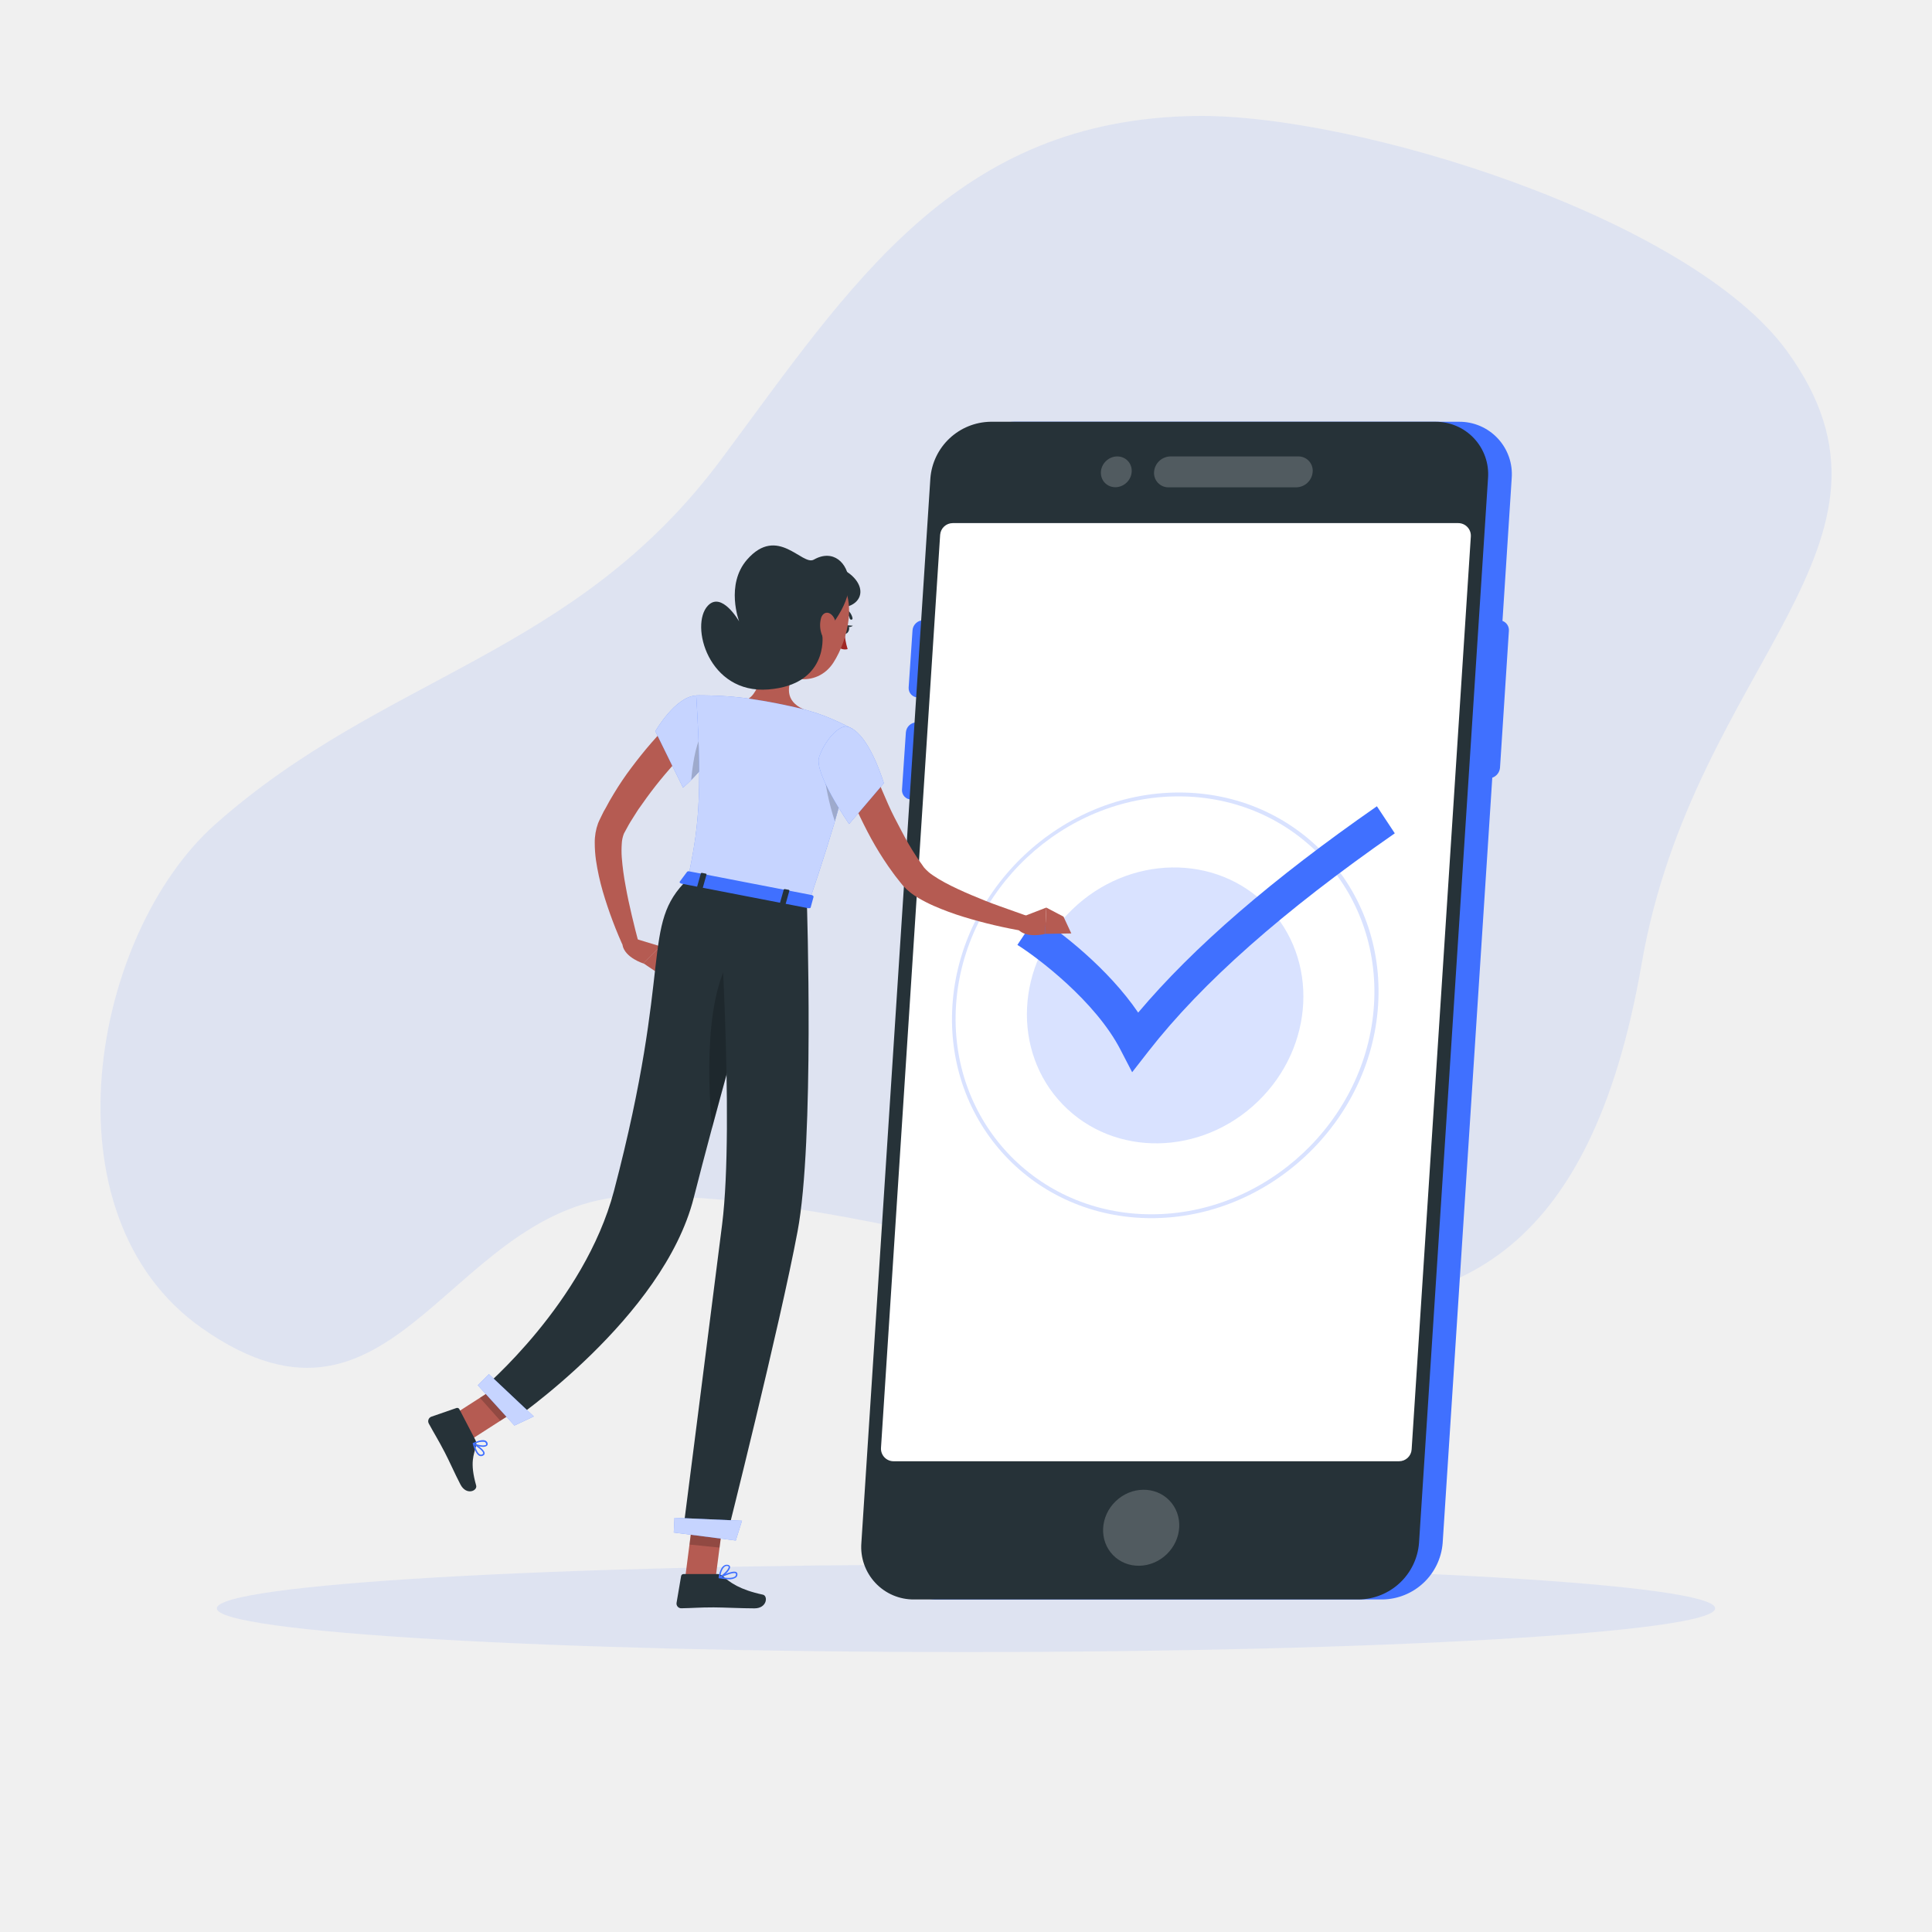
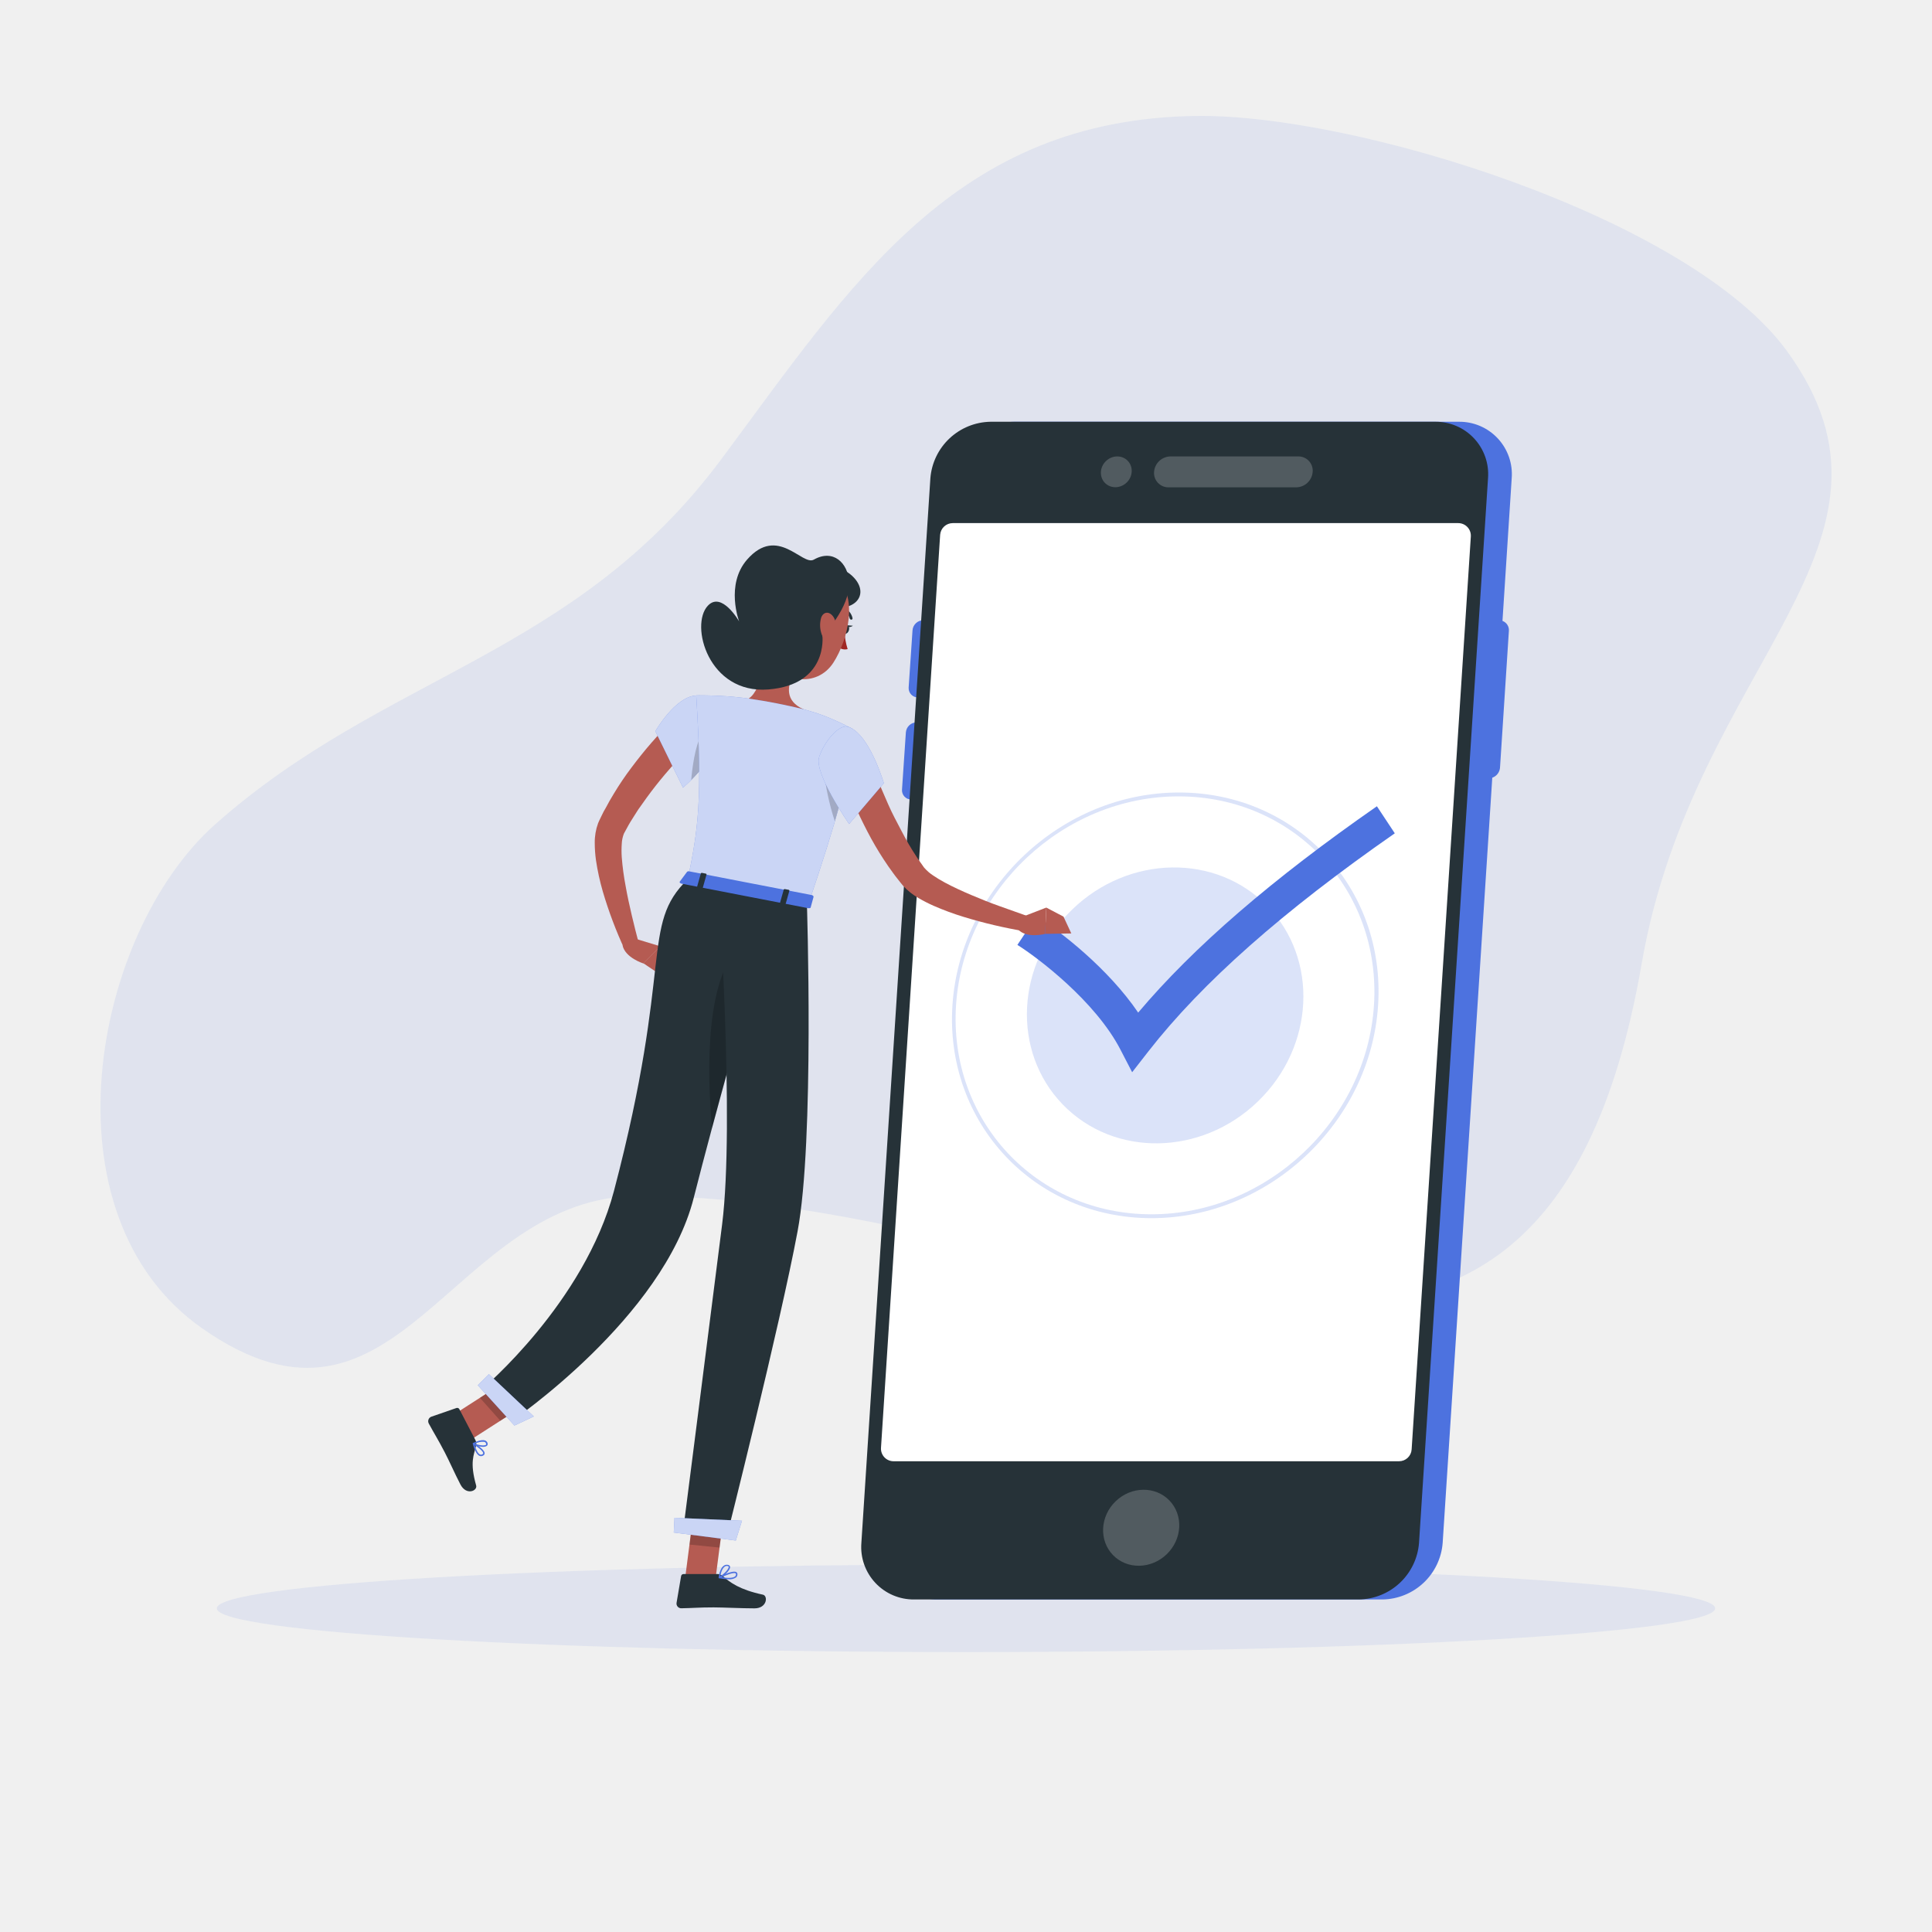
<svg xmlns="http://www.w3.org/2000/svg" viewBox="0 0 500 500" fill="none">
-   <path opacity="0.1" d="M165.661 309.478C281.143 309.804 398.283 402.752 424.858 249.441C438.362 171.435 499.065 140.982 462.382 90.739C437.18 56.292 350.881 29.425 309.47 30.009C247.083 30.879 220.25 73.706 186.665 118.855C148.624 169.941 99.578 174.396 55.735 213.297C23.753 241.685 10.48 314.476 52.339 343.788C103.64 379.701 116.411 309.342 165.661 309.478Z" fill="#4070FF" />
-   <path opacity="0.1" d="M250 427.56C357.082 427.56 443.89 422.492 443.89 416.24C443.89 409.988 357.082 404.92 250 404.92C142.918 404.92 56.11 409.988 56.11 416.24C56.11 422.492 142.918 427.56 250 427.56Z" fill="#4070FF" />
-   <path d="M377.55 109.15H262.46C258.513 109.215 254.731 110.749 251.854 113.452C248.977 116.156 247.21 119.834 246.9 123.77L229 399.33C228.854 401.206 229.1 403.092 229.723 404.868C230.346 406.644 231.332 408.271 232.618 409.645C233.903 411.02 235.461 412.111 237.192 412.851C238.923 413.59 240.788 413.961 242.67 413.94H357.8C361.747 413.878 365.528 412.346 368.405 409.644C371.283 406.942 373.049 403.265 373.36 399.33L386.2 201.27C386.745 201.08 387.224 200.736 387.579 200.28C387.934 199.824 388.149 199.275 388.2 198.7L390.5 163.26C390.54 162.709 390.4 162.161 390.1 161.697C389.801 161.233 389.358 160.88 388.84 160.69L391.23 123.77C391.376 121.892 391.129 120.005 390.506 118.228C389.883 116.451 388.896 114.823 387.609 113.448C386.323 112.072 384.764 110.98 383.032 110.24C381.3 109.5 379.433 109.129 377.55 109.15Z" fill="#4070FF" />
-   <path d="M237.58 180.5H239.84C240.539 180.487 241.209 180.215 241.719 179.737C242.229 179.258 242.543 178.607 242.6 177.91L243.6 163.11C243.625 162.777 243.58 162.442 243.469 162.128C243.358 161.813 243.183 161.524 242.954 161.281C242.726 161.037 242.449 160.844 242.142 160.713C241.835 160.582 241.504 160.516 241.17 160.52H238.92C238.22 160.53 237.549 160.802 237.039 161.281C236.528 161.76 236.215 162.412 236.16 163.11L235.16 177.91C235.135 178.242 235.179 178.576 235.29 178.89C235.4 179.204 235.575 179.492 235.802 179.735C236.03 179.979 236.305 180.172 236.611 180.304C236.917 180.436 237.247 180.502 237.58 180.5Z" fill="#4070FF" />
-   <path d="M235.87 206.92H238.12C238.822 206.907 239.494 206.634 240.006 206.154C240.518 205.673 240.833 205.02 240.89 204.32L241.89 189.53C241.915 189.197 241.87 188.862 241.759 188.548C241.648 188.233 241.473 187.944 241.244 187.701C241.016 187.457 240.739 187.264 240.432 187.133C240.125 187.002 239.794 186.936 239.46 186.94H237.21C236.509 186.95 235.837 187.221 235.325 187.7C234.812 188.179 234.497 188.831 234.44 189.53L233.44 204.32C233.412 204.654 233.454 204.99 233.564 205.307C233.674 205.624 233.849 205.914 234.078 206.159C234.307 206.404 234.585 206.598 234.893 206.729C235.202 206.86 235.535 206.925 235.87 206.92Z" fill="#4070FF" />
+   <path opacity="0.1" d="M165.661 309.478C281.143 309.804 398.283 402.752 424.858 249.441C438.362 171.435 499.065 140.982 462.382 90.739C437.18 56.292 350.881 29.425 309.47 30.009C247.083 30.879 220.25 73.706 186.665 118.855C148.624 169.941 99.578 174.396 55.735 213.297C23.753 241.685 10.48 314.476 52.339 343.788C103.64 379.701 116.411 309.342 165.661 309.478Z" fill="#4d72df" />
+   <path opacity="0.1" d="M250 427.56C357.082 427.56 443.89 422.492 443.89 416.24C443.89 409.988 357.082 404.92 250 404.92C142.918 404.92 56.11 409.988 56.11 416.24C56.11 422.492 142.918 427.56 250 427.56Z" fill="#4d72df" />
+   <path d="M377.55 109.15H262.46C258.513 109.215 254.731 110.749 251.854 113.452C248.977 116.156 247.21 119.834 246.9 123.77L229 399.33C228.854 401.206 229.1 403.092 229.723 404.868C230.346 406.644 231.332 408.271 232.618 409.645C233.903 411.02 235.461 412.111 237.192 412.851C238.923 413.59 240.788 413.961 242.67 413.94H357.8C361.747 413.878 365.528 412.346 368.405 409.644C371.283 406.942 373.049 403.265 373.36 399.33L386.2 201.27C386.745 201.08 387.224 200.736 387.579 200.28C387.934 199.824 388.149 199.275 388.2 198.7L390.5 163.26C390.54 162.709 390.4 162.161 390.1 161.697C389.801 161.233 389.358 160.88 388.84 160.69L391.23 123.77C391.376 121.892 391.129 120.005 390.506 118.228C389.883 116.451 388.896 114.823 387.609 113.448C386.323 112.072 384.764 110.98 383.032 110.24C381.3 109.5 379.433 109.129 377.55 109.15Z" fill="#4d72df" />
+   <path d="M237.58 180.5H239.84C240.539 180.487 241.209 180.215 241.719 179.737C242.229 179.258 242.543 178.607 242.6 177.91L243.6 163.11C243.625 162.777 243.58 162.442 243.469 162.128C243.358 161.813 243.183 161.524 242.954 161.281C242.726 161.037 242.449 160.844 242.142 160.713C241.835 160.582 241.504 160.516 241.17 160.52H238.92C238.22 160.53 237.549 160.802 237.039 161.281C236.528 161.76 236.215 162.412 236.16 163.11L235.16 177.91C235.135 178.242 235.179 178.576 235.29 178.89C235.4 179.204 235.575 179.492 235.802 179.735C236.03 179.979 236.305 180.172 236.611 180.304C236.917 180.436 237.247 180.502 237.58 180.5Z" fill="#4d72df" />
+   <path d="M235.87 206.92H238.12C238.822 206.907 239.494 206.634 240.006 206.154C240.518 205.673 240.833 205.02 240.89 204.32L241.89 189.53C241.915 189.197 241.87 188.862 241.759 188.548C241.648 188.233 241.473 187.944 241.244 187.701C241.016 187.457 240.739 187.264 240.432 187.133C240.125 187.002 239.794 186.936 239.46 186.94H237.21C236.509 186.95 235.837 187.221 235.325 187.7C234.812 188.179 234.497 188.831 234.44 189.53L233.44 204.32C233.412 204.654 233.454 204.99 233.564 205.307C233.674 205.624 233.849 205.914 234.078 206.159C234.307 206.404 234.585 206.598 234.893 206.729C235.202 206.86 235.535 206.925 235.87 206.92Z" fill="#4d72df" />
  <path d="M351.68 413.94H236.59C234.708 413.961 232.843 413.59 231.112 412.851C229.381 412.111 227.823 411.02 226.538 409.645C225.252 408.271 224.266 406.644 223.643 404.868C223.02 403.092 222.774 401.206 222.92 399.33L240.78 123.77C241.093 119.833 242.861 116.155 245.74 113.451C248.619 110.748 252.402 109.215 256.35 109.15H371.43C373.312 109.13 375.178 109.503 376.909 110.243C378.639 110.984 380.197 112.076 381.483 113.451C382.768 114.826 383.754 116.454 384.377 118.23C384.999 120.007 385.246 121.893 385.1 123.77L367.24 399.33C366.929 403.265 365.163 406.942 362.285 409.644C359.408 412.346 355.627 413.878 351.68 413.94Z" fill="#263238" />
  <path opacity="0.2" d="M301.958 402.223C305.99 398.32 306.293 392.094 302.636 388.316C298.979 384.538 292.746 384.64 288.715 388.543C284.683 392.445 284.38 398.672 288.037 402.449C291.693 406.227 297.926 406.125 301.958 402.223Z" fill="white" />
  <path d="M362.08 378.17H231.25C230.804 378.17 230.364 378.078 229.955 377.9C229.546 377.723 229.178 377.464 228.874 377.139C228.569 376.813 228.335 376.429 228.184 376.01C228.034 375.59 227.971 375.145 228 374.7L243.31 138.38C243.378 137.564 243.749 136.803 244.351 136.247C244.953 135.692 245.741 135.382 246.56 135.38H377.4C377.846 135.38 378.286 135.472 378.695 135.65C379.104 135.827 379.472 136.086 379.776 136.411C380.081 136.737 380.315 137.121 380.466 137.54C380.616 137.96 380.679 138.405 380.65 138.85L365.33 375.12C365.277 375.946 364.911 376.721 364.308 377.287C363.704 377.854 362.908 378.169 362.08 378.17Z" fill="white" />
-   <path opacity="0.2" d="M325.576 285.026C340.211 270.859 341.312 248.257 328.036 234.543C314.761 220.83 292.135 221.197 277.501 235.364C262.866 249.531 261.765 272.132 275.04 285.846C288.316 299.56 310.942 299.193 325.576 285.026Z" fill="#4070FF" />
-   <path opacity="0.2" d="M298 315.26C267.63 315.26 244.52 290.55 246.49 260.18C248.46 229.81 274.76 205.1 305.14 205.1C335.52 205.1 358.62 229.81 356.65 260.18C354.68 290.55 328.34 315.26 298 315.26ZM305 206.1C275.18 206.1 249.35 230.36 247.42 260.18C245.49 290 268.17 314.26 297.99 314.26C327.81 314.26 353.64 290 355.58 260.18C357.52 230.36 334.86 206.1 305 206.1Z" fill="#4070FF" />
-   <path d="M293 277.49L290 271.7C283.5 259.09 268.53 247.82 263.3 244.54L268.24 237.15C274.43 241.03 286.8 250.64 294.56 262.06C308.91 245.06 329.19 227.55 356.34 208.66L360.97 215.66C331.97 235.84 311.1 254.29 297.22 272.07L293 277.49Z" fill="#4070FF" />
+   <path opacity="0.2" d="M325.576 285.026C340.211 270.859 341.312 248.257 328.036 234.543C314.761 220.83 292.135 221.197 277.501 235.364C262.866 249.531 261.765 272.132 275.04 285.846C288.316 299.56 310.942 299.193 325.576 285.026Z" fill="#4d72df" />
+   <path opacity="0.2" d="M298 315.26C267.63 315.26 244.52 290.55 246.49 260.18C248.46 229.81 274.76 205.1 305.14 205.1C335.52 205.1 358.62 229.81 356.65 260.18C354.68 290.55 328.34 315.26 298 315.26ZM305 206.1C275.18 206.1 249.35 230.36 247.42 260.18C245.49 290 268.17 314.26 297.99 314.26C327.81 314.26 353.64 290 355.58 260.18C357.52 230.36 334.86 206.1 305 206.1Z" fill="#4d72df" />
+   <path d="M293 277.49L290 271.7C283.5 259.09 268.53 247.82 263.3 244.54L268.24 237.15C274.43 241.03 286.8 250.64 294.56 262.06C308.91 245.06 329.19 227.55 356.34 208.66L360.97 215.66C331.97 235.84 311.1 254.29 297.22 272.07L293 277.49Z" fill="#4d72df" />
  <path opacity="0.2" d="M291.582 124.881C293.213 123.302 293.333 120.78 291.85 119.248C290.367 117.717 287.843 117.755 286.212 119.334C284.581 120.913 284.461 123.434 285.944 124.966C287.427 126.497 289.951 126.459 291.582 124.881Z" fill="white" />
  <path opacity="0.2" d="M302.91 118.12H336C336.514 118.114 337.024 118.216 337.497 118.418C337.97 118.621 338.395 118.92 338.745 119.297C339.095 119.673 339.363 120.119 339.531 120.605C339.699 121.092 339.763 121.607 339.72 122.12C339.638 123.195 339.158 124.201 338.374 124.94C337.59 125.68 336.558 126.101 335.48 126.12H302.4C301.886 126.124 301.376 126.022 300.904 125.819C300.431 125.616 300.006 125.316 299.655 124.94C299.305 124.564 299.036 124.119 298.866 123.634C298.697 123.148 298.63 122.633 298.67 122.12C298.752 121.045 299.232 120.039 300.016 119.3C300.8 118.56 301.832 118.139 302.91 118.12Z" fill="white" />
  <path d="M179.74 192C178.05 193.73 176.24 195.64 174.57 197.54C172.9 199.44 171.23 201.39 169.66 203.39C168.09 205.39 166.66 207.39 165.18 209.5L164.18 211.07L163.18 212.66C162.85 213.19 162.55 213.73 162.26 214.28L161.46 215.75C161.134 216.591 160.948 217.479 160.91 218.38C160.83 219.539 160.83 220.701 160.91 221.86C161.106 224.36 161.44 226.847 161.91 229.31C162.35 231.83 162.91 234.36 163.5 236.88C164.09 239.4 164.74 241.95 165.4 244.43L161.7 245.82C159.426 240.929 157.521 235.875 156 230.7C155.228 228.033 154.636 225.317 154.23 222.57C154.028 221.105 153.924 219.629 153.92 218.15C153.897 216.408 154.191 214.676 154.79 213.04C155.02 212.48 155.14 212.26 155.3 211.92L155.76 210.97C156.06 210.34 156.37 209.71 156.76 209.1L157.76 207.26L158.82 205.47C160.233 203.112 161.771 200.832 163.43 198.64C165.07 196.45 166.77 194.32 168.56 192.26C170.35 190.2 172.16 188.26 174.24 186.26L179.74 192Z" fill="#B55B52" />
-   <path d="M180.17 180C174.75 180.24 169.6 189.24 169.6 189.24L176.76 203.85C176.76 203.85 186.46 195.77 186.58 187.85C186.66 182.66 185.5 179.75 180.17 180Z" fill="#4070FF" />
+   <path d="M180.17 180C174.75 180.24 169.6 189.24 169.6 189.24L176.76 203.85C176.76 203.85 186.46 195.77 186.58 187.85C186.66 182.66 185.5 179.75 180.17 180Z" fill="#4d72df" />
  <path opacity="0.7" d="M180.17 180C174.75 180.24 169.6 189.24 169.6 189.24L176.76 203.85C176.76 203.85 186.46 195.77 186.58 187.85C186.66 182.66 185.5 179.75 180.17 180Z" fill="white" />
  <path opacity="0.2" d="M181.46 190.5C179.88 192.89 179.12 199.09 178.88 201.85C181.266 199.53 183.289 196.863 184.88 193.94C183.81 191.27 182.5 188.93 181.46 190.5Z" fill="black" />
  <path d="M164.33 242.91L170.92 244.91L166.53 249.35C166.53 249.35 161.78 247.88 161.12 244.65L164.33 242.91Z" fill="#B55B52" />
  <path d="M174.91 249.94L173.8 254.19L166.53 249.31L170.92 244.87L174.91 249.94Z" fill="#B55B52" />
  <path d="M218.27 162.65C218.06 163.24 218.21 163.84 218.6 163.98C218.99 164.12 219.47 163.77 219.67 163.18C219.87 162.59 219.73 161.98 219.34 161.84C218.95 161.7 218.48 162.05 218.27 162.65Z" fill="#263238" />
  <path d="M219.16 161.81L220.73 161.94C220.73 161.94 219.61 162.77 219.16 161.81Z" fill="#263238" />
  <path d="M218.57 163.41C218.629 164.966 218.898 166.506 219.37 167.99C218.988 168.09 218.59 168.106 218.201 168.037C217.813 167.968 217.444 167.815 217.12 167.59L218.57 163.41Z" fill="#A02724" />
  <path d="M220.21 160.34C220.139 160.33 220.072 160.299 220.019 160.251C219.965 160.203 219.927 160.14 219.91 160.07C219.8 159.618 219.59 159.197 219.293 158.838C218.997 158.48 218.623 158.193 218.2 158C218.109 157.966 218.035 157.898 217.994 157.81C217.953 157.722 217.948 157.622 217.98 157.53C217.996 157.484 218.02 157.442 218.053 157.406C218.085 157.37 218.124 157.341 218.168 157.32C218.212 157.299 218.26 157.288 218.308 157.286C218.357 157.285 218.405 157.293 218.45 157.31C218.994 157.546 219.475 157.908 219.854 158.365C220.233 158.822 220.499 159.361 220.63 159.94C220.642 159.987 220.644 160.036 220.637 160.085C220.63 160.133 220.614 160.179 220.589 160.221C220.563 160.263 220.53 160.299 220.491 160.328C220.452 160.357 220.407 160.378 220.36 160.39L220.21 160.34Z" fill="#263238" />
  <path d="M197.73 165.16C197.87 169.89 197.39 178.4 193.73 180.81C193.73 180.81 194.22 185.67 202.73 187.32C212.08 189.13 207.96 183.57 207.96 183.57C203.06 181.37 203.81 177.63 205.28 174.27L197.73 165.16Z" fill="#B55B52" />
  <path d="M225.52 197.53C226.36 199.82 227.32 202.3 228.34 204.65C229.36 207 230.34 209.38 231.53 211.65C232.72 213.92 233.88 216.2 235.14 218.41C235.79 219.5 236.44 220.59 237.14 221.63C237.48 222.17 237.83 222.69 238.2 223.18L238.74 223.94L239.01 224.33L239.15 224.52L239.24 224.62C239.89 225.36 240.637 226.009 241.46 226.55C242.451 227.227 243.479 227.848 244.54 228.41C246.73 229.59 249.08 230.66 251.47 231.67C253.86 232.68 256.3 233.67 258.77 234.54C261.24 235.41 263.77 236.33 266.2 237.18L265.27 241.03C259.911 240.134 254.616 238.888 249.42 237.3C246.76 236.489 244.149 235.524 241.6 234.41C240.264 233.817 238.962 233.149 237.7 232.41C236.236 231.576 234.911 230.52 233.77 229.28L233.53 229.01L233.36 228.8L233.03 228.39L232.37 227.55C231.92 227 231.49 226.44 231.09 225.87C230.24 224.74 229.46 223.58 228.69 222.41C227.173 220.089 225.774 217.693 224.5 215.23C223.23 212.78 222.03 210.31 220.93 207.79C219.83 205.27 218.84 202.79 217.93 200.03L225.52 197.53Z" fill="#B55B52" />
  <path d="M264.88 237.16L270.78 234.88L270.49 241.69C270.49 241.69 265.71 242.96 263.49 240.55L264.88 237.16Z" fill="#B55B52" />
  <path d="M275.23 237.22L277.25 241.57L270.49 241.69L270.78 234.88L275.23 237.22Z" fill="#B55B52" />
  <path d="M177.38 407.89L185.19 408.47L187.51 390.54L179.7 389.96L177.38 407.89Z" fill="#B55B52" />
  <path d="M115.52 367.33L120.62 373.39L135.76 363.66L130.66 357.6L115.52 367.33Z" fill="#B55B52" />
  <path d="M123 372.61L118.89 364.71C118.825 364.573 118.711 364.464 118.571 364.405C118.431 364.346 118.274 364.341 118.13 364.39L111.6 366.65C111.436 366.716 111.288 366.816 111.166 366.943C111.043 367.07 110.949 367.222 110.89 367.388C110.83 367.555 110.806 367.732 110.82 367.908C110.834 368.084 110.885 368.255 110.97 368.41C112.45 371.14 113.3 372.41 115.1 375.86C116.22 377.99 117.63 381.23 119.16 384.18C120.69 387.13 123.61 385.82 123.23 384.45C121.51 378.34 122.65 376.65 123.23 374C123.312 373.524 123.231 373.034 123 372.61Z" fill="#263238" />
  <path d="M185.68 407.36H176.9C176.749 407.358 176.602 407.411 176.486 407.508C176.371 407.605 176.294 407.741 176.27 407.89L175.09 414.83C175.066 415.003 175.079 415.179 175.128 415.347C175.178 415.514 175.263 415.669 175.378 415.801C175.493 415.933 175.634 416.038 175.793 416.111C175.953 416.183 176.125 416.22 176.3 416.22C179.37 416.17 180.84 415.99 184.7 415.99C187.08 415.99 191.98 416.24 195.26 416.24C198.54 416.24 198.8 413 197.44 412.7C191.35 411.39 188.99 409.57 186.97 407.84C186.614 407.527 186.154 407.356 185.68 407.36Z" fill="#263238" />
  <path opacity="0.2" d="M187.51 390.54L186.22 400.51L178.44 399.73L179.7 389.97L187.51 390.54Z" fill="black" />
  <path opacity="0.2" d="M130.66 357.6L135.76 363.66L129.49 367.69L124.2 361.75L130.66 357.6Z" fill="black" />
-   <path d="M178 227.55L209.32 233.62C224.12 190.05 220.58 188.62 220.58 188.62C218.279 187.377 215.905 186.275 213.47 185.32L213.04 185.16C211.04 184.43 210.62 184.32 207.94 183.54C203.32 182.45 199.03 181.54 193.72 180.79L192.72 180.65C191.72 180.53 190.8 180.43 189.88 180.34C189.26 180.27 188.64 180.23 188.05 180.19L186.05 180.08C182.63 179.91 180.18 179.96 180.18 179.96C181.9 207.17 180.59 215 178 227.55Z" fill="#4070FF" />
+   <path d="M178 227.55L209.32 233.62C224.12 190.05 220.58 188.62 220.58 188.62C218.279 187.377 215.905 186.275 213.47 185.32L213.04 185.16C211.04 184.43 210.62 184.32 207.94 183.54C203.32 182.45 199.03 181.54 193.72 180.79L192.72 180.65C191.72 180.53 190.8 180.43 189.88 180.34C189.26 180.27 188.64 180.23 188.05 180.19L186.05 180.08C182.63 179.91 180.18 179.96 180.18 179.96C181.9 207.17 180.59 215 178 227.55Z" fill="#4d72df" />
  <path opacity="0.7" d="M178 227.55L209.32 233.62C224.12 190.05 220.58 188.62 220.58 188.62C218.279 187.377 215.905 186.275 213.47 185.32L213.04 185.16C211.04 184.43 210.62 184.32 207.94 183.54C203.32 182.45 199.03 181.54 193.72 180.79L192.72 180.65C191.72 180.53 190.8 180.43 189.88 180.34C189.26 180.27 188.64 180.23 188.05 180.19L186.05 180.08C182.63 179.91 180.18 179.96 180.18 179.96C181.9 207.17 180.59 215 178 227.55Z" fill="white" />
  <path opacity="0.2" d="M216.08 198.79L213.25 198.33C213.25 202.06 214.67 208.46 216.05 212.53C217.22 208.53 218.13 205.24 218.82 202.47L216.08 198.79Z" fill="black" />
-   <path d="M219.49 188.09C224.12 189.57 227.49 198.73 228.75 202.68L219.75 213.25C219.75 213.25 210.53 200 212 195.89C213.44 191.61 217.25 187.36 219.49 188.09Z" fill="#4070FF" />
+   <path d="M219.49 188.09C224.12 189.57 227.49 198.73 228.75 202.68L219.75 213.25C219.75 213.25 210.53 200 212 195.89C213.44 191.61 217.25 187.36 219.49 188.09Z" fill="#4d72df" />
  <path opacity="0.7" d="M219.49 188.09C224.12 189.57 227.49 198.73 228.75 202.68L219.75 213.25C219.75 213.25 210.53 200 212 195.89C213.44 191.61 217.25 187.36 219.49 188.09Z" fill="white" />
  <path d="M222.49 154.27C221.56 157 217.49 158.09 213.44 156.72C209.39 155.35 206.83 152 207.76 149.27C208.69 146.54 212.76 145.45 216.76 146.83C220.76 148.21 223.41 151.54 222.49 154.27Z" fill="#263238" />
  <path d="M199 153.52C196.92 160.96 195.88 164.06 198.26 169.18C201.84 176.89 211.42 178.1 215.68 171.49C219.51 165.55 222.27 154.38 216.15 148.79C214.858 147.542 213.264 146.652 211.523 146.208C209.783 145.765 207.956 145.782 206.225 146.26C204.493 146.737 202.916 147.658 201.649 148.931C200.382 150.205 199.469 151.786 199 153.52Z" fill="#B55B52" />
  <path d="M210.62 144.83C207.62 146.55 201.25 135.78 193.34 144.83C187.68 151.32 191.29 160.83 191.29 160.83C191.29 160.83 186.78 152.9 183.18 156.77C178.48 161.77 183.34 179.66 198.84 178.43C214.34 177.2 212.84 164.62 212.84 164.62C212.84 164.62 220.1 157.24 219.74 150.62C219.47 145.66 215.62 142 210.62 144.83Z" fill="#263238" />
  <path d="M212.5 159.91C212.113 161.294 212.162 162.764 212.64 164.12C213.28 166.03 214.75 166.04 215.53 164.72C216.31 163.4 216.74 161.11 215.63 159.57C214.52 158.03 213 158.38 212.5 159.91Z" fill="#B55B52" />
  <path d="M201 232C201 232 197.66 243.58 193.37 258.86C190.52 269.04 187.24 280.86 184.25 291.99C182.54 298.36 180.93 304.5 179.54 309.99C171.68 341.04 132.48 367.73 132.48 367.73L124.89 359.38C124.89 359.38 151.23 337.2 158.89 308.23C174.36 249.42 165.66 239.5 177.99 227.55L201 232Z" fill="#263238" />
  <path opacity="0.2" d="M197.62 242.38C196.46 246.87 195 252.54 193.39 258.88C190.54 269.06 187.26 280.88 184.27 292.01C182.99 277.81 182.27 251.7 192.72 243.58C194.78 242 196.41 241.67 197.62 242.38Z" fill="black" />
-   <path d="M133.13 368.93L123.65 358.5L126.52 355.62L138.15 366.58L133.13 368.93Z" fill="#4070FF" />
+   <path d="M133.13 368.93L123.65 358.5L126.52 355.62L138.15 366.58L133.13 368.93Z" fill="#4d72df" />
  <path opacity="0.7" d="M133.13 368.93L123.65 358.5L126.52 355.62L138.15 366.58L133.13 368.93Z" fill="white" />
-   <path d="M124.43 376.85C124.335 376.848 124.24 376.831 124.15 376.8C123.22 376.46 122.63 374.68 122.36 373.65C122.351 373.615 122.353 373.578 122.366 373.544C122.378 373.51 122.401 373.481 122.43 373.46C122.459 373.439 122.494 373.427 122.53 373.427C122.566 373.427 122.601 373.439 122.63 373.46C122.91 373.62 125.37 375.06 125.42 376.07C125.428 376.18 125.407 376.29 125.357 376.389C125.308 376.487 125.233 376.571 125.14 376.63C124.936 376.783 124.685 376.86 124.43 376.85ZM122.84 374C123.25 375.35 123.77 376.26 124.28 376.44C124.389 376.474 124.505 376.48 124.617 376.457C124.728 376.434 124.833 376.384 124.92 376.31C125.05 376.22 125.06 376.13 125.05 376.07C125 375.55 123.81 374.61 122.84 374Z" fill="#4070FF" />
+   <path d="M124.43 376.85C124.335 376.848 124.24 376.831 124.15 376.8C123.22 376.46 122.63 374.68 122.36 373.65C122.351 373.615 122.353 373.578 122.366 373.544C122.378 373.51 122.401 373.481 122.43 373.46C122.459 373.439 122.494 373.427 122.53 373.427C122.566 373.427 122.601 373.439 122.63 373.46C122.91 373.62 125.37 375.06 125.42 376.07C125.428 376.18 125.407 376.29 125.357 376.389C125.308 376.487 125.233 376.571 125.14 376.63C124.936 376.783 124.685 376.86 124.43 376.85ZM122.84 374C123.25 375.35 123.77 376.26 124.28 376.44C124.389 376.474 124.505 376.48 124.617 376.457C124.728 376.434 124.833 376.384 124.92 376.31C125.05 376.22 125.06 376.13 125.05 376.07C125 375.55 123.81 374.61 122.84 374Z" fill="#4d72df" />
  <path d="M208.82 233.62C208.82 233.62 210.82 295.44 206.4 318.73C201.86 343 188 398 188 398L176.74 396.55C176.74 396.55 183.86 340.89 186.89 316.83C190.18 290.59 185.89 229.14 185.89 229.14L208.82 233.62Z" fill="#263238" />
-   <path d="M190.42 398.69L174.37 396.62L174.56 392.8L192.03 393.56L190.42 398.69Z" fill="#4070FF" />
+   <path d="M190.42 398.69L174.37 396.62L174.56 392.8L192.03 393.56L190.42 398.69Z" fill="#4d72df" />
  <path opacity="0.7" d="M190.42 398.69L174.37 396.62L174.56 392.8L192.03 393.56L190.42 398.69Z" fill="white" />
-   <path d="M124.81 374.43C123.979 374.39 123.169 374.161 122.44 373.76C122.413 373.743 122.39 373.72 122.374 373.692C122.359 373.664 122.35 373.632 122.35 373.6C122.354 373.568 122.366 373.537 122.383 373.509C122.4 373.482 122.423 373.458 122.45 373.44C122.54 373.44 124.45 372.39 125.55 372.8C125.688 372.85 125.813 372.93 125.917 373.033C126.02 373.137 126.1 373.262 126.15 373.4C126.216 373.533 126.235 373.684 126.204 373.829C126.173 373.975 126.094 374.105 125.98 374.2C125.625 374.4 125.215 374.481 124.81 374.43ZM122.94 373.62C123.81 374.02 125.33 374.24 125.75 373.91C125.82 373.85 125.89 373.76 125.75 373.53C125.721 373.441 125.671 373.361 125.605 373.295C125.539 373.229 125.459 373.179 125.37 373.15C124.531 373.056 123.683 373.22 122.94 373.62Z" fill="#4070FF" />
-   <path d="M188.58 408.72C187.756 408.703 186.936 408.609 186.13 408.44C186.092 408.436 186.056 408.419 186.029 408.391C186.001 408.364 185.984 408.328 185.98 408.29C185.974 408.252 185.981 408.213 185.999 408.178C186.017 408.144 186.045 408.117 186.08 408.1C186.44 407.91 189.6 406.32 190.54 406.85C190.63 406.899 190.705 406.972 190.757 407.06C190.81 407.147 190.839 407.248 190.84 407.35C190.859 407.517 190.837 407.685 190.774 407.841C190.711 407.997 190.61 408.134 190.48 408.24C189.918 408.608 189.249 408.777 188.58 408.72ZM186.75 408.18C188.47 408.47 189.75 408.39 190.24 407.97C190.324 407.896 190.389 407.803 190.429 407.698C190.469 407.594 190.483 407.481 190.47 407.37C190.473 407.33 190.464 407.289 190.445 407.254C190.425 407.218 190.396 407.189 190.36 407.17C189.85 406.89 188.05 407.56 186.75 408.18Z" fill="#4070FF" />
-   <path d="M186.17 408.45C186.134 408.46 186.096 408.46 186.06 408.45C186.033 408.431 186.012 408.405 185.998 408.376C185.983 408.346 185.977 408.313 185.98 408.28C185.98 408.14 186.37 404.76 188.26 404.96C188.76 405.01 188.91 405.26 188.94 405.47C189.08 406.35 187.19 408.05 186.24 408.47L186.17 408.45ZM188.11 405.28C186.99 405.28 186.54 407.13 186.4 407.93C187.4 407.35 188.66 406.02 188.58 405.49C188.58 405.49 188.58 405.32 188.22 405.29L188.11 405.28Z" fill="#4070FF" />
-   <path d="M177.8 225.64L175.93 228.15C175.79 228.35 176.01 228.62 176.37 228.69L209.22 235.05C209.5 235.05 209.76 235.05 209.8 234.84L210.55 232.1C210.55 231.92 210.38 231.7 210.07 231.64L178.35 225.5C178.254 225.474 178.153 225.474 178.057 225.498C177.96 225.523 177.872 225.571 177.8 225.64Z" fill="#4070FF" />
+   <path d="M124.81 374.43C123.979 374.39 123.169 374.161 122.44 373.76C122.413 373.743 122.39 373.72 122.374 373.692C122.359 373.664 122.35 373.632 122.35 373.6C122.354 373.568 122.366 373.537 122.383 373.509C122.4 373.482 122.423 373.458 122.45 373.44C122.54 373.44 124.45 372.39 125.55 372.8C125.688 372.85 125.813 372.93 125.917 373.033C126.02 373.137 126.1 373.262 126.15 373.4C126.216 373.533 126.235 373.684 126.204 373.829C126.173 373.975 126.094 374.105 125.98 374.2C125.625 374.4 125.215 374.481 124.81 374.43ZM122.94 373.62C123.81 374.02 125.33 374.24 125.75 373.91C125.82 373.85 125.89 373.76 125.75 373.53C125.721 373.441 125.671 373.361 125.605 373.295C125.539 373.229 125.459 373.179 125.37 373.15C124.531 373.056 123.683 373.22 122.94 373.62Z" fill="#4d72df" />
+   <path d="M188.58 408.72C187.756 408.703 186.936 408.609 186.13 408.44C186.092 408.436 186.056 408.419 186.029 408.391C186.001 408.364 185.984 408.328 185.98 408.29C185.974 408.252 185.981 408.213 185.999 408.178C186.017 408.144 186.045 408.117 186.08 408.1C186.44 407.91 189.6 406.32 190.54 406.85C190.63 406.899 190.705 406.972 190.757 407.06C190.81 407.147 190.839 407.248 190.84 407.35C190.859 407.517 190.837 407.685 190.774 407.841C190.711 407.997 190.61 408.134 190.48 408.24C189.918 408.608 189.249 408.777 188.58 408.72ZM186.75 408.18C188.47 408.47 189.75 408.39 190.24 407.97C190.324 407.896 190.389 407.803 190.429 407.698C190.469 407.594 190.483 407.481 190.47 407.37C190.473 407.33 190.464 407.289 190.445 407.254C190.425 407.218 190.396 407.189 190.36 407.17C189.85 406.89 188.05 407.56 186.75 408.18Z" fill="#4d72df" />
+   <path d="M186.17 408.45C186.134 408.46 186.096 408.46 186.06 408.45C186.033 408.431 186.012 408.405 185.998 408.376C185.983 408.346 185.977 408.313 185.98 408.28C185.98 408.14 186.37 404.76 188.26 404.96C188.76 405.01 188.91 405.26 188.94 405.47C189.08 406.35 187.19 408.05 186.24 408.47L186.17 408.45ZM188.11 405.28C186.99 405.28 186.54 407.13 186.4 407.93C187.4 407.35 188.66 406.02 188.58 405.49C188.58 405.49 188.58 405.32 188.22 405.29L188.11 405.28Z" fill="#4d72df" />
+   <path d="M177.8 225.64L175.93 228.15C175.79 228.35 176.01 228.62 176.37 228.69L209.22 235.05C209.5 235.05 209.76 235.05 209.8 234.84L210.55 232.1C210.55 231.92 210.38 231.7 210.07 231.64L178.35 225.5C178.254 225.474 178.153 225.474 178.057 225.498C177.96 225.523 177.872 225.571 177.8 225.64Z" fill="#4d72df" />
  <path d="M181.48 230L180.63 229.83C180.46 229.83 180.35 229.69 180.38 229.59L181.38 226.04C181.38 225.94 181.58 225.88 181.74 225.91L182.59 226.08C182.76 226.08 182.88 226.22 182.85 226.32L181.85 229.87C181.81 230 181.65 230 181.48 230Z" fill="#263238" />
  <path d="M202.93 234.19L202.08 234.03C201.91 234.03 201.8 233.88 201.83 233.78L202.83 230.24C202.83 230.13 203.02 230.07 203.19 230.11L204.04 230.27C204.2 230.27 204.32 230.42 204.29 230.52L203.29 234.06C203.26 234.17 203.1 234.23 202.93 234.19Z" fill="#263238" />
</svg>
